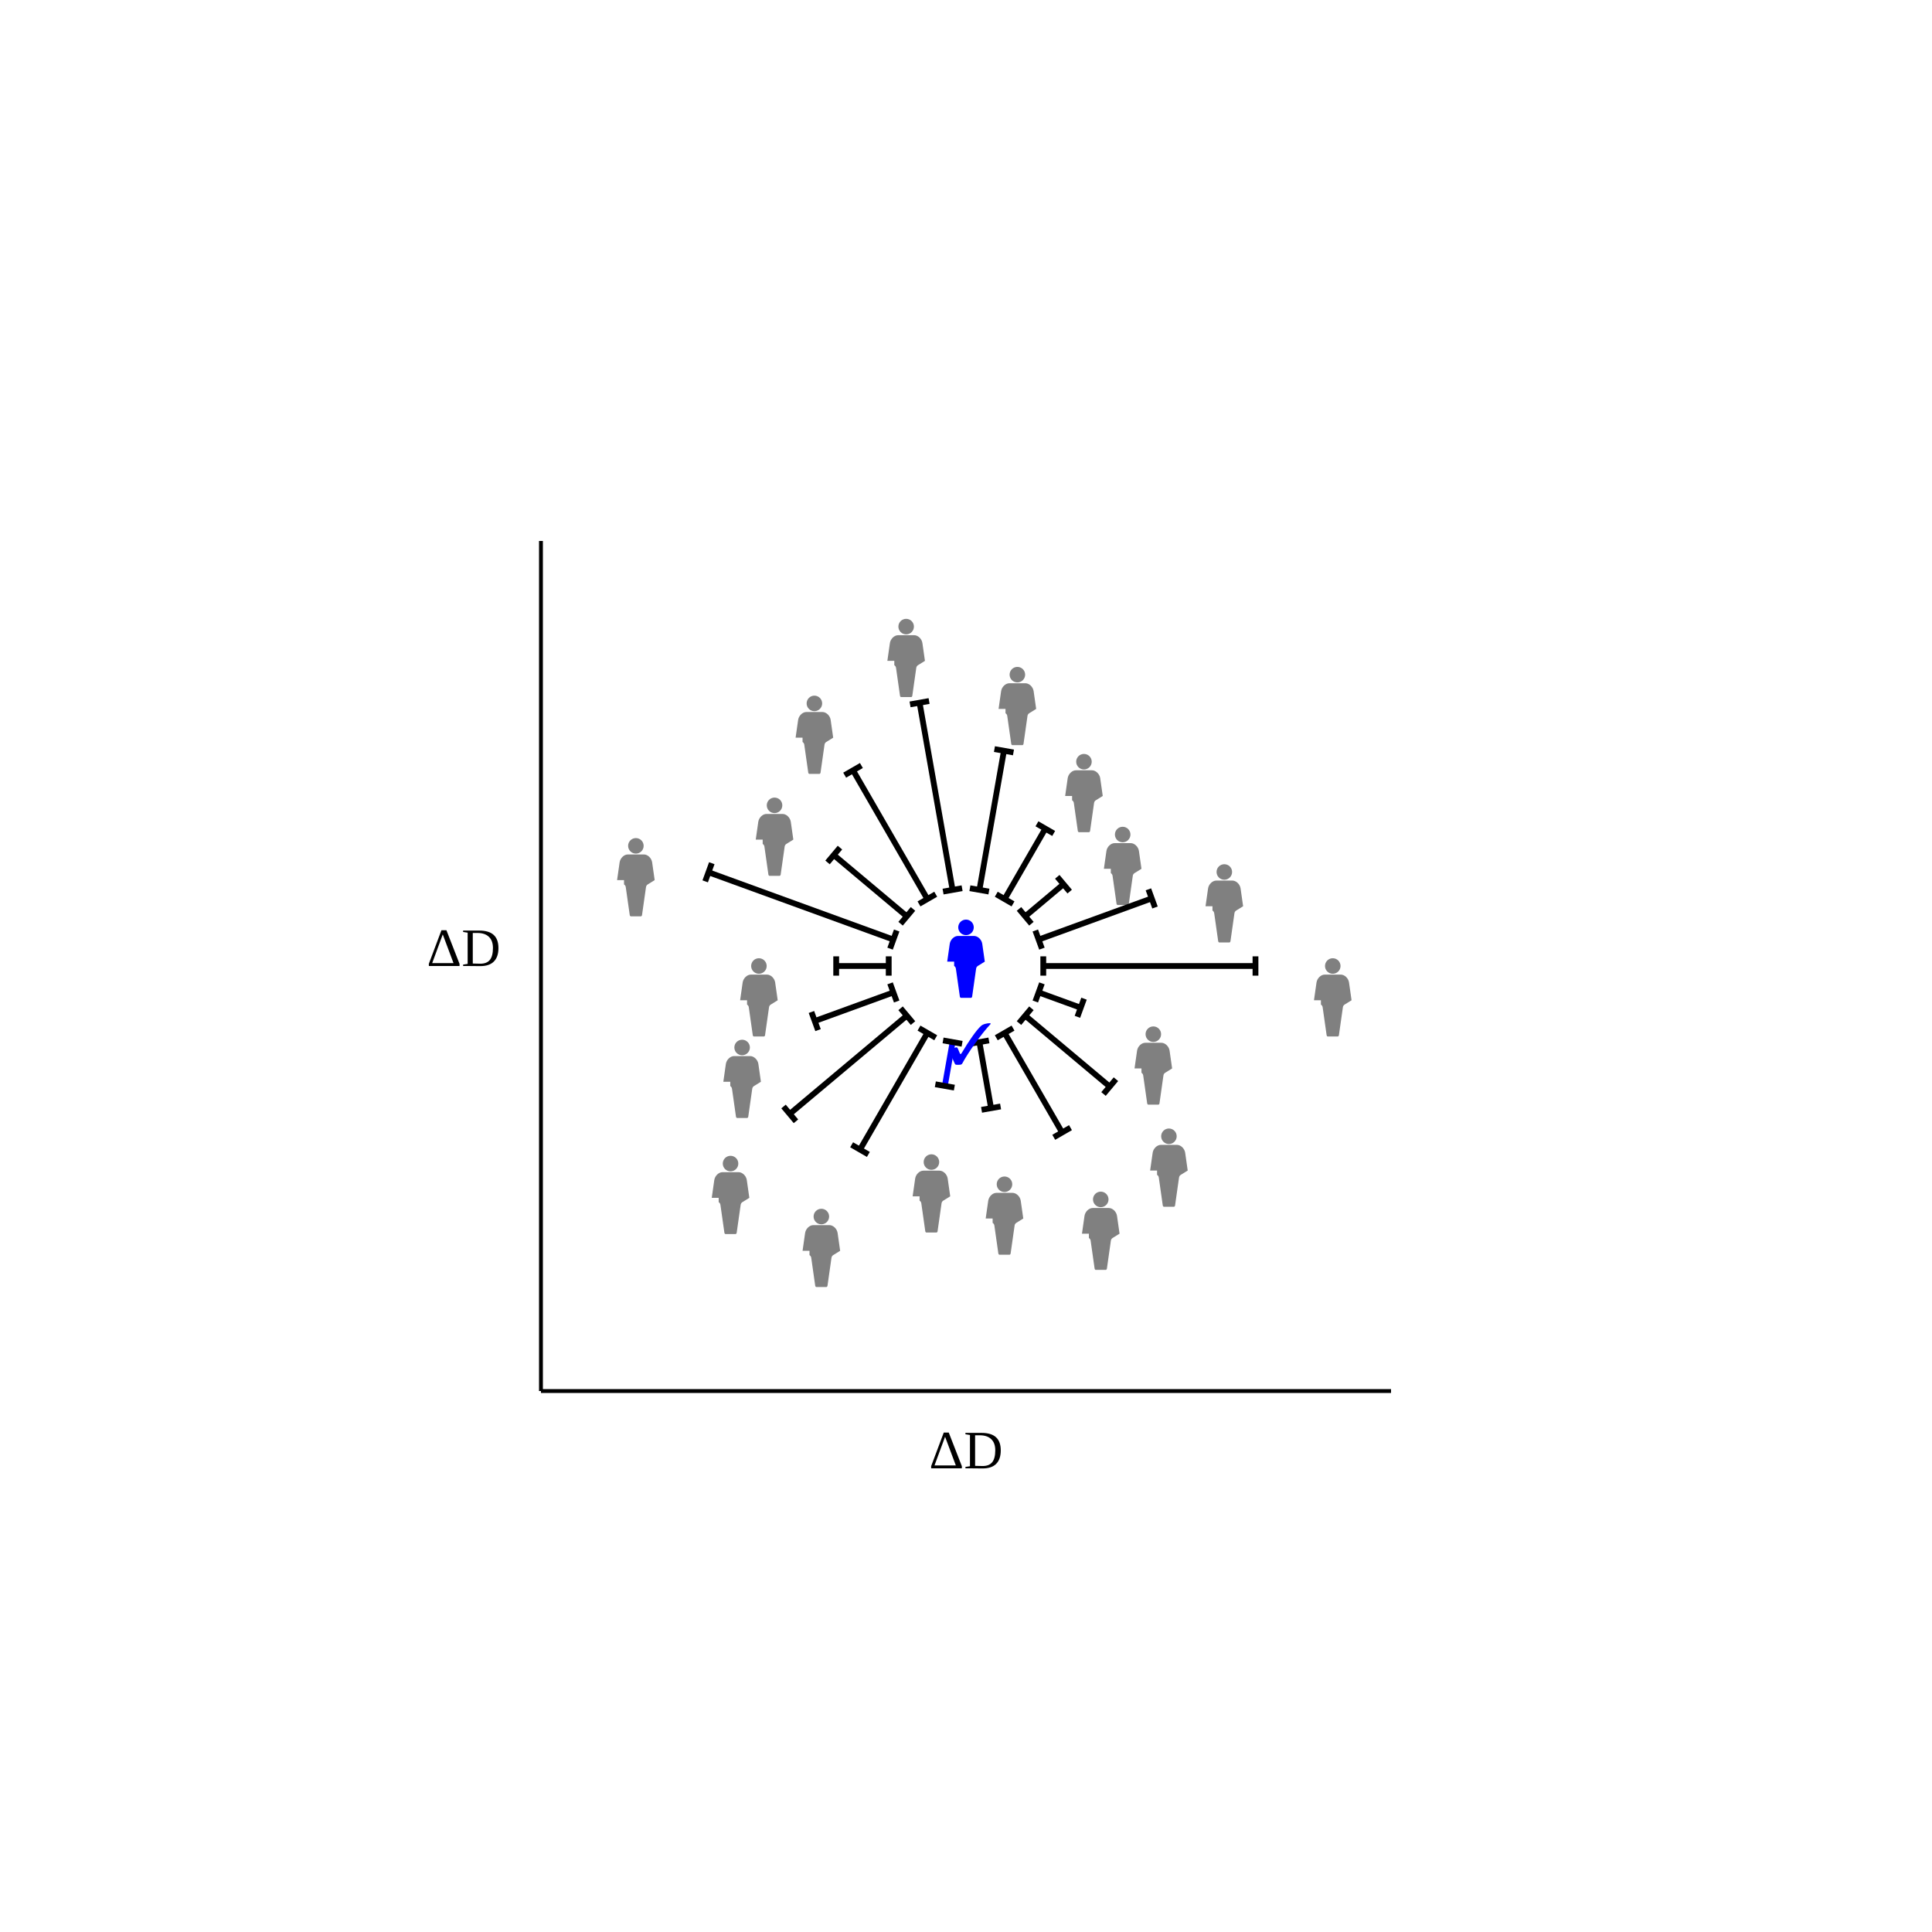
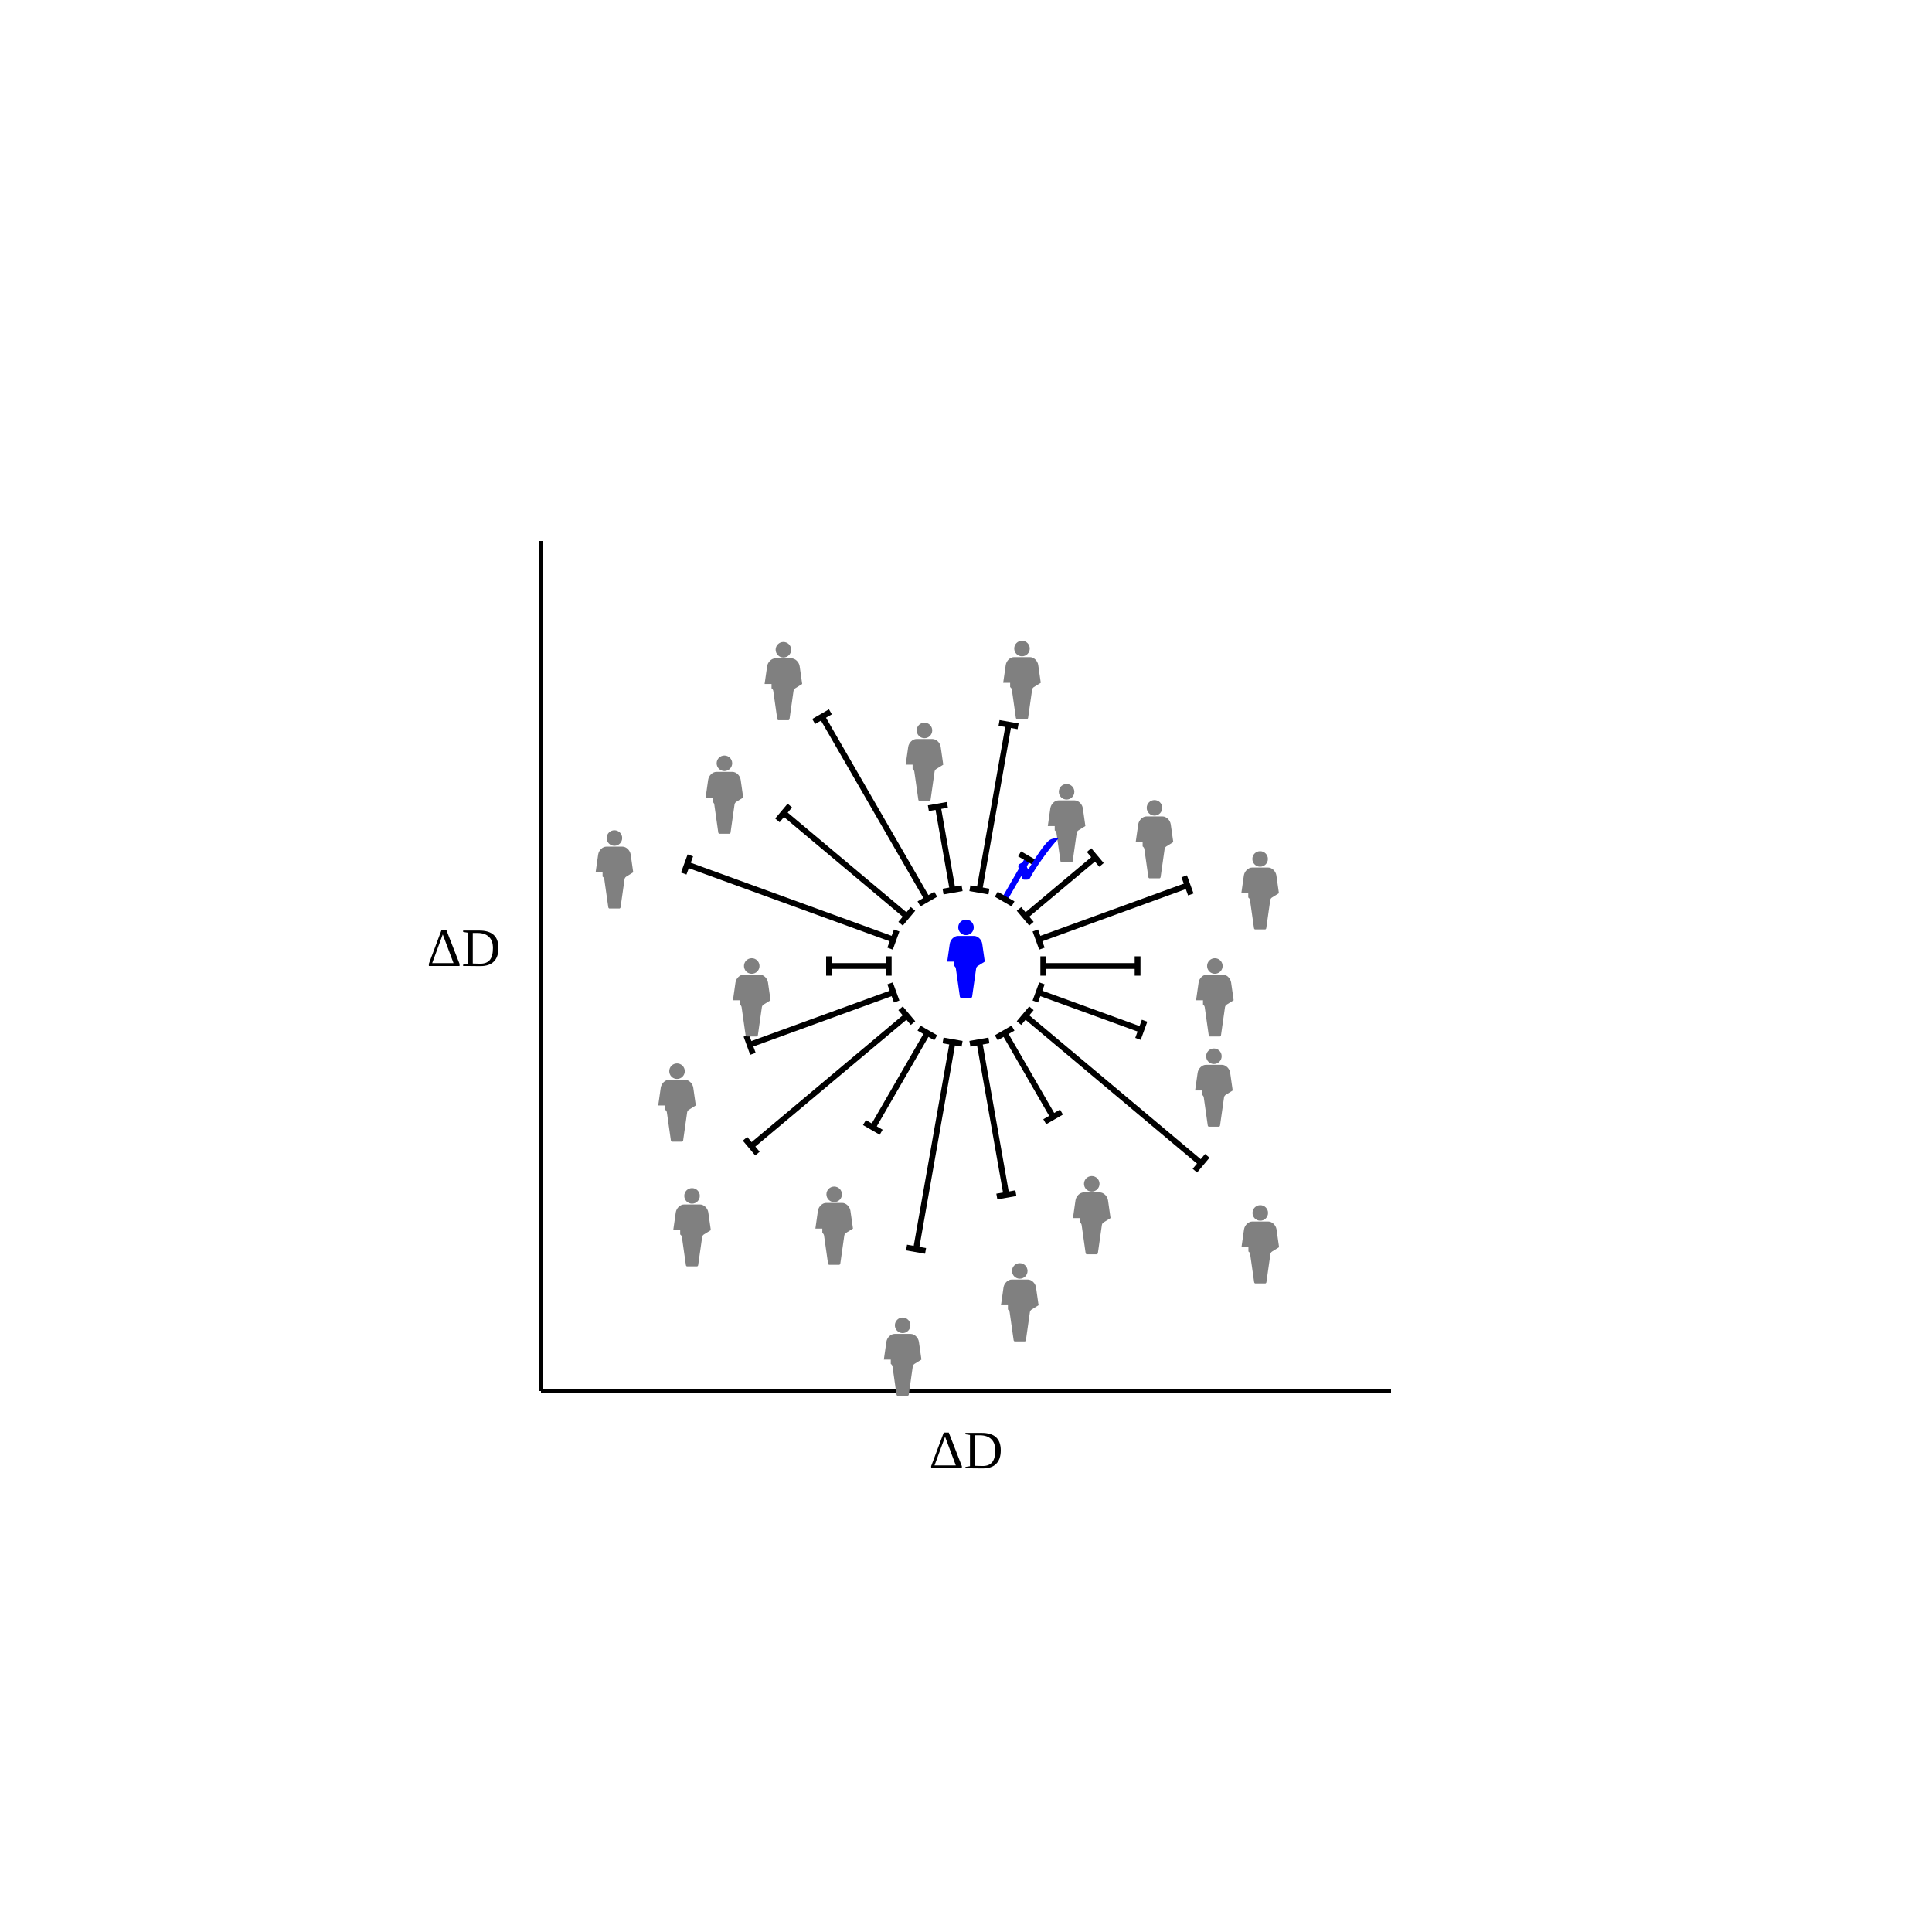
<svg xmlns="http://www.w3.org/2000/svg" baseProfile="full" height="500" version="1.1" width="500">
  <defs />
  <line stroke="black" stroke-width="1" x1="140" x2="360" y1="360" y2="360" />
  <line stroke="black" stroke-width="1" x1="140" x2="140" y1="360" y2="140" />
  <text fill="black" font-size="14" text-anchor="middle" x="250.0" y="380">ΔD</text>
  <text fill="black" font-size="14" text-anchor="middle" x="120" y="250.0">ΔD</text>
  <g fill="blue" transform="translate(235.2963,233.0) scale(0.1)">
    <circle cx="147.037" cy="70.0" r="20.104" />
    <path d="M98.402,158.679 L104.963,112.661 C106.644,101.598 116.398,92.253 126.261,92.253 L167.816,92.253 C177.678,92.253 187.431,101.599 189.099,112.573 L195.672,158.678 L177.719,169.823 C175.284,171.335 173.645,173.846 173.241,176.681 L162.941,249.059 C162.936,249.096 162.93,249.134 162.925,249.171 C162.682,251.034 161.026,252.397 160.255,252.397 L133.818,252.397 C133.047,252.397 131.39,251.035 131.147,249.171 C131.142,249.134 131.136,249.096 131.131,249.059 L120.829,176.681 C120.426,173.845 118.786,171.334 116.352,169.823 V158.679 Z" />
  </g>
-   <g fill="grey" transform="translate(330.2149,243.0) scale(0.1)">
+   <g fill="grey" transform="translate(299.7017,243.0) scale(0.1)">
    <circle cx="147.037" cy="70.0" r="20.104" />
    <path d="M98.402,158.679 L104.963,112.661 C106.644,101.598 116.398,92.253 126.261,92.253 L167.816,92.253 C177.678,92.253 187.431,101.599 189.099,112.573 L195.672,158.678 L177.719,169.823 C175.284,171.335 173.645,173.846 173.241,176.681 L162.941,249.059 C162.936,249.096 162.93,249.134 162.925,249.171 C162.682,251.034 161.026,252.397 160.255,252.397 L133.818,252.397 C133.047,252.397 131.39,251.035 131.147,249.171 C131.142,249.134 131.136,249.096 131.131,249.059 L120.829,176.681 C120.426,173.845 118.786,171.334 116.352,169.823 V158.679 Z" />
  </g>
-   <line stroke="black" stroke-width="1.5" x1="270.0" x2="324.919" y1="250.0" y2="250.0" />
+   <line stroke="black" stroke-width="1.5" x1="270.0" x2="294.405" y1="250.0" y2="250.0" />
  <line stroke="black" stroke-width="1.5" x1="270.0" x2="270.0" y1="252.5" y2="247.5" />
-   <line stroke="black" stroke-width="1.5" x1="324.919" x2="324.919" y1="252.5" y2="247.5" />
-   <g fill="grey" transform="translate(283.7763,260.6453) scale(0.1)">
+   <line stroke="black" stroke-width="1.5" x1="294.405" x2="294.405" y1="252.5" y2="247.5" />
+   <g fill="grey" transform="translate(299.4538,266.3514) scale(0.1)">
    <circle cx="147.037" cy="70.0" r="20.104" />
    <path d="M98.402,158.679 L104.963,112.661 C106.644,101.598 116.398,92.253 126.261,92.253 L167.816,92.253 C177.678,92.253 187.431,101.599 189.099,112.573 L195.672,158.678 L177.719,169.823 C175.284,171.335 173.645,173.846 173.241,176.681 L162.941,249.059 C162.936,249.096 162.93,249.134 162.925,249.171 C162.682,251.034 161.026,252.397 160.255,252.397 L133.818,252.397 C133.047,252.397 131.39,251.035 131.147,249.171 C131.142,249.134 131.136,249.096 131.131,249.059 L120.829,176.681 C120.426,173.845 118.786,171.334 116.352,169.823 V158.679 Z" />
  </g>
-   <line stroke="black" stroke-width="1.5" x1="268.794" x2="279.686" y1="256.84" y2="260.805" />
+   <line stroke="black" stroke-width="1.5" x1="268.794" x2="295.364" y1="256.84" y2="266.511" />
  <line stroke="black" stroke-width="1.5" x1="267.939" x2="269.649" y1="259.19" y2="254.491" />
-   <line stroke="black" stroke-width="1.5" x1="278.831" x2="280.541" y1="263.154" y2="258.456" />
-   <g fill="grey" transform="translate(287.812,287.0659) scale(0.1)">
+   <line stroke="black" stroke-width="1.5" x1="294.509" x2="296.219" y1="268.86" y2="264.162" />
+   <g fill="grey" transform="translate(311.4562,306.9058) scale(0.1)">
    <circle cx="147.037" cy="70.0" r="20.104" />
    <path d="M98.402,158.679 L104.963,112.661 C106.644,101.598 116.398,92.253 126.261,92.253 L167.816,92.253 C177.678,92.253 187.431,101.599 189.099,112.573 L195.672,158.678 L177.719,169.823 C175.284,171.335 173.645,173.846 173.241,176.681 L162.941,249.059 C162.936,249.096 162.93,249.134 162.925,249.171 C162.682,251.034 161.026,252.397 160.255,252.397 L133.818,252.397 C133.047,252.397 131.39,251.035 131.147,249.171 C131.142,249.134 131.136,249.096 131.131,249.059 L120.829,176.681 C120.426,173.845 118.786,171.334 116.352,169.823 V158.679 Z" />
  </g>
-   <line stroke="black" stroke-width="1.5" x1="265.321" x2="287.195" y1="262.856" y2="281.21" />
+   <line stroke="black" stroke-width="1.5" x1="265.321" x2="310.839" y1="262.856" y2="301.05" />
  <line stroke="black" stroke-width="1.5" x1="263.714" x2="266.928" y1="264.771" y2="260.941" />
-   <line stroke="black" stroke-width="1.5" x1="285.588" x2="288.802" y1="283.125" y2="279.295" />
-   <g fill="grey" transform="translate(270.1715,303.4056) scale(0.1)">
+   <line stroke="black" stroke-width="1.5" x1="309.232" x2="312.446" y1="302.965" y2="299.135" />
+   <g fill="grey" transform="translate(267.842,299.3707) scale(0.1)">
    <circle cx="147.037" cy="70.0" r="20.104" />
    <path d="M98.402,158.679 L104.963,112.661 C106.644,101.598 116.398,92.253 126.261,92.253 L167.816,92.253 C177.678,92.253 187.431,101.599 189.099,112.573 L195.672,158.678 L177.719,169.823 C175.284,171.335 173.645,173.846 173.241,176.681 L162.941,249.059 C162.936,249.096 162.93,249.134 162.925,249.171 C162.682,251.034 161.026,252.397 160.255,252.397 L133.818,252.397 C133.047,252.397 131.39,251.035 131.147,249.171 C131.142,249.134 131.136,249.096 131.131,249.059 L120.829,176.681 C120.426,173.845 118.786,171.334 116.352,169.823 V158.679 Z" />
  </g>
-   <line stroke="black" stroke-width="1.5" x1="260.0" x2="274.875" y1="267.321" y2="293.085" />
+   <line stroke="black" stroke-width="1.5" x1="260.0" x2="272.546" y1="267.321" y2="289.05" />
  <line stroke="black" stroke-width="1.5" x1="257.835" x2="262.165" y1="268.571" y2="266.071" />
-   <line stroke="black" stroke-width="1.5" x1="272.71" x2="277.04" y1="294.335" y2="291.835" />
-   <g fill="grey" transform="translate(245.2561,299.4847) scale(0.1)">
+   <line stroke="black" stroke-width="1.5" x1="270.381" x2="274.711" y1="290.3" y2="287.8" />
+   <g fill="grey" transform="translate(249.212,321.9196) scale(0.1)">
    <circle cx="147.037" cy="70.0" r="20.104" />
    <path d="M98.402,158.679 L104.963,112.661 C106.644,101.598 116.398,92.253 126.261,92.253 L167.816,92.253 C177.678,92.253 187.431,101.599 189.099,112.573 L195.672,158.678 L177.719,169.823 C175.284,171.335 173.645,173.846 173.241,176.681 L162.941,249.059 C162.936,249.096 162.93,249.134 162.925,249.171 C162.682,251.034 161.026,252.397 160.255,252.397 L133.818,252.397 C133.047,252.397 131.39,251.035 131.147,249.171 C131.142,249.134 131.136,249.096 131.131,249.059 L120.829,176.681 C120.426,173.845 118.786,171.334 116.352,169.823 V158.679 Z" />
  </g>
-   <line stroke="black" stroke-width="1.5" x1="253.473" x2="256.487" y1="269.696" y2="286.789" />
+   <line stroke="black" stroke-width="1.5" x1="253.473" x2="260.443" y1="269.696" y2="309.223" />
  <line stroke="black" stroke-width="1.5" x1="251.011" x2="255.935" y1="270.13" y2="269.262" />
-   <line stroke="black" stroke-width="1.5" x1="254.025" x2="258.949" y1="287.223" y2="286.354" />
-   <g fill="grey" transform="translate(226.3496,293.739) scale(0.1)">
+   <line stroke="black" stroke-width="1.5" x1="257.981" x2="262.905" y1="309.658" y2="308.789" />
+   <g fill="grey" transform="translate(218.8991,335.9931) scale(0.1)">
    <circle cx="147.037" cy="70.0" r="20.104" />
    <path d="M98.402,158.679 L104.963,112.661 C106.644,101.598 116.398,92.253 126.261,92.253 L167.816,92.253 C177.678,92.253 187.431,101.599 189.099,112.573 L195.672,158.678 L177.719,169.823 C175.284,171.335 173.645,173.846 173.241,176.681 L162.941,249.059 C162.936,249.096 162.93,249.134 162.925,249.171 C162.682,251.034 161.026,252.397 160.255,252.397 L133.818,252.397 C133.047,252.397 131.39,251.035 131.147,249.171 C131.142,249.134 131.136,249.096 131.131,249.059 L120.829,176.681 C120.426,173.845 118.786,171.334 116.352,169.823 V158.679 Z" />
  </g>
-   <line stroke="blue" stroke-width="1.5" x1="246.527" x2="244.526" y1="269.696" y2="281.043" />
+   <line stroke="black" stroke-width="1.5" x1="246.527" x2="237.076" y1="269.696" y2="323.297" />
  <line stroke="black" stroke-width="1.5" x1="244.065" x2="248.989" y1="269.262" y2="270.13" />
-   <line stroke="black" stroke-width="1.5" x1="242.064" x2="246.988" y1="280.609" y2="281.477" />
-   <g fill="grey" transform="translate(197.8628,307.8367) scale(0.1)">
+   <line stroke="black" stroke-width="1.5" x1="234.614" x2="239.538" y1="322.863" y2="323.731" />
+   <g fill="grey" transform="translate(201.181,302.0894) scale(0.1)">
    <circle cx="147.037" cy="70.0" r="20.104" />
    <path d="M98.402,158.679 L104.963,112.661 C106.644,101.598 116.398,92.253 126.261,92.253 L167.816,92.253 C177.678,92.253 187.431,101.599 189.099,112.573 L195.672,158.678 L177.719,169.823 C175.284,171.335 173.645,173.846 173.241,176.681 L162.941,249.059 C162.936,249.096 162.93,249.134 162.925,249.171 C162.682,251.034 161.026,252.397 160.255,252.397 L133.818,252.397 C133.047,252.397 131.39,251.035 131.147,249.171 C131.142,249.134 131.136,249.096 131.131,249.059 L120.829,176.681 C120.426,173.845 118.786,171.334 116.352,169.823 V158.679 Z" />
  </g>
-   <line stroke="black" stroke-width="1.5" x1="240.0" x2="222.567" y1="267.321" y2="297.516" />
+   <line stroke="black" stroke-width="1.5" x1="240.0" x2="225.885" y1="267.321" y2="291.769" />
  <line stroke="black" stroke-width="1.5" x1="237.835" x2="242.165" y1="266.071" y2="268.571" />
-   <line stroke="black" stroke-width="1.5" x1="220.401" x2="224.732" y1="296.266" y2="298.766" />
-   <g fill="grey" transform="translate(174.3602,294.1314) scale(0.1)">
+   <line stroke="black" stroke-width="1.5" x1="223.72" x2="228.05" y1="290.519" y2="293.019" />
+   <g fill="grey" transform="translate(164.3949,302.4933) scale(0.1)">
    <circle cx="147.037" cy="70.0" r="20.104" />
    <path d="M98.402,158.679 L104.963,112.661 C106.644,101.598 116.398,92.253 126.261,92.253 L167.816,92.253 C177.678,92.253 187.431,101.599 189.099,112.573 L195.672,158.678 L177.719,169.823 C175.284,171.335 173.645,173.846 173.241,176.681 L162.941,249.059 C162.936,249.096 162.93,249.134 162.925,249.171 C162.682,251.034 161.026,252.397 160.255,252.397 L133.818,252.397 C133.047,252.397 131.39,251.035 131.147,249.171 C131.142,249.134 131.136,249.096 131.131,249.059 L120.829,176.681 C120.426,173.845 118.786,171.334 116.352,169.823 V158.679 Z" />
  </g>
-   <line stroke="black" stroke-width="1.5" x1="234.679" x2="204.385" y1="262.856" y2="288.276" />
+   <line stroke="black" stroke-width="1.5" x1="234.679" x2="194.42" y1="262.856" y2="296.638" />
  <line stroke="black" stroke-width="1.5" x1="233.072" x2="236.286" y1="260.941" y2="264.771" />
-   <line stroke="black" stroke-width="1.5" x1="202.778" x2="205.992" y1="286.361" y2="290.191" />
-   <g fill="grey" transform="translate(177.3564,264.0884) scale(0.1)">
+   <line stroke="black" stroke-width="1.5" x1="192.813" x2="196.026" y1="294.722" y2="298.553" />
+   <g fill="grey" transform="translate(160.5067,270.2212) scale(0.1)">
    <circle cx="147.037" cy="70.0" r="20.104" />
    <path d="M98.402,158.679 L104.963,112.661 C106.644,101.598 116.398,92.253 126.261,92.253 L167.816,92.253 C177.678,92.253 187.431,101.599 189.099,112.573 L195.672,158.678 L177.719,169.823 C175.284,171.335 173.645,173.846 173.241,176.681 L162.941,249.059 C162.936,249.096 162.93,249.134 162.925,249.171 C162.682,251.034 161.026,252.397 160.255,252.397 L133.818,252.397 C133.047,252.397 131.39,251.035 131.147,249.171 C131.142,249.134 131.136,249.096 131.131,249.059 L120.829,176.681 C120.426,173.845 118.786,171.334 116.352,169.823 V158.679 Z" />
  </g>
-   <line stroke="black" stroke-width="1.5" x1="231.206" x2="210.854" y1="256.84" y2="264.248" />
+   <line stroke="black" stroke-width="1.5" x1="231.206" x2="194.004" y1="256.84" y2="270.381" />
  <line stroke="black" stroke-width="1.5" x1="230.351" x2="232.061" y1="254.491" y2="259.19" />
-   <line stroke="black" stroke-width="1.5" x1="209.999" x2="211.709" y1="261.899" y2="266.597" />
-   <g fill="grey" transform="translate(181.7019,243.0) scale(0.1)">
+   <line stroke="black" stroke-width="1.5" x1="193.149" x2="194.859" y1="268.032" y2="272.73" />
+   <g fill="grey" transform="translate(179.846,243.0) scale(0.1)">
    <circle cx="147.037" cy="70.0" r="20.104" />
    <path d="M98.402,158.679 L104.963,112.661 C106.644,101.598 116.398,92.253 126.261,92.253 L167.816,92.253 C177.678,92.253 187.431,101.599 189.099,112.573 L195.672,158.678 L177.719,169.823 C175.284,171.335 173.645,173.846 173.241,176.681 L162.941,249.059 C162.936,249.096 162.93,249.134 162.925,249.171 C162.682,251.034 161.026,252.397 160.255,252.397 L133.818,252.397 C133.047,252.397 131.39,251.035 131.147,249.171 C131.142,249.134 131.136,249.096 131.131,249.059 L120.829,176.681 C120.426,173.845 118.786,171.334 116.352,169.823 V158.679 Z" />
  </g>
-   <line stroke="black" stroke-width="1.5" x1="230.0" x2="216.406" y1="250.0" y2="250.0" />
+   <line stroke="black" stroke-width="1.5" x1="230.0" x2="214.55" y1="250.0" y2="250.0" />
  <line stroke="black" stroke-width="1.5" x1="230.0" x2="230.0" y1="247.5" y2="252.5" />
-   <line stroke="black" stroke-width="1.5" x1="216.406" x2="216.406" y1="247.5" y2="252.5" />
-   <g fill="grey" transform="translate(149.8618,211.9044) scale(0.1)">
+   <line stroke="black" stroke-width="1.5" x1="214.55" x2="214.55" y1="247.5" y2="252.5" />
+   <g fill="grey" transform="translate(144.3086,209.8832) scale(0.1)">
    <circle cx="147.037" cy="70.0" r="20.104" />
    <path d="M98.402,158.679 L104.963,112.661 C106.644,101.598 116.398,92.253 126.261,92.253 L167.816,92.253 C177.678,92.253 187.431,101.599 189.099,112.573 L195.672,158.678 L177.719,169.823 C175.284,171.335 173.645,173.846 173.241,176.681 L162.941,249.059 C162.936,249.096 162.93,249.134 162.925,249.171 C162.682,251.034 161.026,252.397 160.255,252.397 L133.818,252.397 C133.047,252.397 131.39,251.035 131.147,249.171 C131.142,249.134 131.136,249.096 131.131,249.059 L120.829,176.681 C120.426,173.845 118.786,171.334 116.352,169.823 V158.679 Z" />
  </g>
-   <line stroke="black" stroke-width="1.5" x1="231.206" x2="183.359" y1="243.16" y2="225.745" />
+   <line stroke="black" stroke-width="1.5" x1="231.206" x2="177.806" y1="243.16" y2="223.724" />
  <line stroke="black" stroke-width="1.5" x1="232.061" x2="230.351" y1="240.81" y2="245.509" />
-   <line stroke="black" stroke-width="1.5" x1="184.214" x2="182.504" y1="223.396" y2="228.094" />
-   <g fill="grey" transform="translate(185.746,201.4224) scale(0.1)">
+   <line stroke="black" stroke-width="1.5" x1="178.661" x2="176.951" y1="221.374" y2="226.073" />
+   <g fill="grey" transform="translate(172.7746,190.5381) scale(0.1)">
    <circle cx="147.037" cy="70.0" r="20.104" />
    <path d="M98.402,158.679 L104.963,112.661 C106.644,101.598 116.398,92.253 126.261,92.253 L167.816,92.253 C177.678,92.253 187.431,101.599 189.099,112.573 L195.672,158.678 L177.719,169.823 C175.284,171.335 173.645,173.846 173.241,176.681 L162.941,249.059 C162.936,249.096 162.93,249.134 162.925,249.171 C162.682,251.034 161.026,252.397 160.255,252.397 L133.818,252.397 C133.047,252.397 131.39,251.035 131.147,249.171 C131.142,249.134 131.136,249.096 131.131,249.059 L120.829,176.681 C120.426,173.845 118.786,171.334 116.352,169.823 V158.679 Z" />
  </g>
-   <line stroke="black" stroke-width="1.5" x1="234.679" x2="215.771" y1="237.144" y2="221.278" />
+   <line stroke="black" stroke-width="1.5" x1="234.679" x2="202.799" y1="237.144" y2="210.394" />
  <line stroke="black" stroke-width="1.5" x1="236.286" x2="233.072" y1="235.229" y2="239.059" />
-   <line stroke="black" stroke-width="1.5" x1="217.378" x2="214.164" y1="219.363" y2="223.193" />
-   <g fill="grey" transform="translate(196.061,175.0424) scale(0.1)">
+   <line stroke="black" stroke-width="1.5" x1="204.406" x2="201.192" y1="208.479" y2="212.309" />
+   <g fill="grey" transform="translate(188.039,161.148) scale(0.1)">
    <circle cx="147.037" cy="70.0" r="20.104" />
    <path d="M98.402,158.679 L104.963,112.661 C106.644,101.598 116.398,92.253 126.261,92.253 L167.816,92.253 C177.678,92.253 187.431,101.599 189.099,112.573 L195.672,158.678 L177.719,169.823 C175.284,171.335 173.645,173.846 173.241,176.681 L162.941,249.059 C162.936,249.096 162.93,249.134 162.925,249.171 C162.682,251.034 161.026,252.397 160.255,252.397 L133.818,252.397 C133.047,252.397 131.39,251.035 131.147,249.171 C131.142,249.134 131.136,249.096 131.131,249.059 L120.829,176.681 C120.426,173.845 118.786,171.334 116.352,169.823 V158.679 Z" />
  </g>
-   <line stroke="black" stroke-width="1.5" x1="240.0" x2="220.765" y1="232.679" y2="199.363" />
+   <line stroke="black" stroke-width="1.5" x1="240.0" x2="212.743" y1="232.679" y2="185.468" />
  <line stroke="black" stroke-width="1.5" x1="242.165" x2="237.835" y1="231.429" y2="233.929" />
-   <line stroke="black" stroke-width="1.5" x1="222.93" x2="218.6" y1="198.113" y2="200.613" />
-   <g fill="grey" transform="translate(219.8083,155.1629) scale(0.1)">
+   <line stroke="black" stroke-width="1.5" x1="214.908" x2="210.578" y1="184.218" y2="186.718" />
+   <g fill="grey" transform="translate(224.5459,182.0312) scale(0.1)">
    <circle cx="147.037" cy="70.0" r="20.104" />
    <path d="M98.402,158.679 L104.963,112.661 C106.644,101.598 116.398,92.253 126.261,92.253 L167.816,92.253 C177.678,92.253 187.431,101.599 189.099,112.573 L195.672,158.678 L177.719,169.823 C175.284,171.335 173.645,173.846 173.241,176.681 L162.941,249.059 C162.936,249.096 162.93,249.134 162.925,249.171 C162.682,251.034 161.026,252.397 160.255,252.397 L133.818,252.397 C133.047,252.397 131.39,251.035 131.147,249.171 C131.142,249.134 131.136,249.096 131.131,249.059 L120.829,176.681 C120.426,173.845 118.786,171.334 116.352,169.823 V158.679 Z" />
  </g>
-   <line stroke="black" stroke-width="1.5" x1="246.527" x2="237.985" y1="230.304" y2="181.859" />
+   <line stroke="black" stroke-width="1.5" x1="246.527" x2="242.723" y1="230.304" y2="208.727" />
  <line stroke="black" stroke-width="1.5" x1="248.989" x2="244.065" y1="229.87" y2="230.738" />
-   <line stroke="black" stroke-width="1.5" x1="240.447" x2="235.523" y1="181.425" y2="182.293" />
-   <g fill="grey" transform="translate(248.5912,167.6008) scale(0.1)">
+   <line stroke="black" stroke-width="1.5" x1="245.185" x2="240.26" y1="208.293" y2="209.161" />
+   <g fill="grey" transform="translate(249.7841,160.8354) scale(0.1)">
    <circle cx="147.037" cy="70.0" r="20.104" />
    <path d="M98.402,158.679 L104.963,112.661 C106.644,101.598 116.398,92.253 126.261,92.253 L167.816,92.253 C177.678,92.253 187.431,101.599 189.099,112.573 L195.672,158.678 L177.719,169.823 C175.284,171.335 173.645,173.846 173.241,176.681 L162.941,249.059 C162.936,249.096 162.93,249.134 162.925,249.171 C162.682,251.034 161.026,252.397 160.255,252.397 L133.818,252.397 C133.047,252.397 131.39,251.035 131.147,249.171 C131.142,249.134 131.136,249.096 131.131,249.059 L120.829,176.681 C120.426,173.845 118.786,171.334 116.352,169.823 V158.679 Z" />
  </g>
-   <line stroke="black" stroke-width="1.5" x1="253.473" x2="259.822" y1="230.304" y2="194.297" />
+   <line stroke="black" stroke-width="1.5" x1="253.473" x2="261.015" y1="230.304" y2="187.532" />
  <line stroke="black" stroke-width="1.5" x1="255.935" x2="251.011" y1="230.738" y2="229.87" />
-   <line stroke="black" stroke-width="1.5" x1="262.284" x2="257.36" y1="194.731" y2="193.863" />
-   <g fill="grey" transform="translate(265.8223,190.1274) scale(0.1)">
+   <line stroke="black" stroke-width="1.5" x1="263.477" x2="258.553" y1="187.966" y2="187.097" />
+   <g fill="grey" transform="translate(261.3274,197.9129) scale(0.1)">
    <circle cx="147.037" cy="70.0" r="20.104" />
    <path d="M98.402,158.679 L104.963,112.661 C106.644,101.598 116.398,92.253 126.261,92.253 L167.816,92.253 C177.678,92.253 187.431,101.599 189.099,112.573 L195.672,158.678 L177.719,169.823 C175.284,171.335 173.645,173.846 173.241,176.681 L162.941,249.059 C162.936,249.096 162.93,249.134 162.925,249.171 C162.682,251.034 161.026,252.397 160.255,252.397 L133.818,252.397 C133.047,252.397 131.39,251.035 131.147,249.171 C131.142,249.134 131.136,249.096 131.131,249.059 L120.829,176.681 C120.426,173.845 118.786,171.334 116.352,169.823 V158.679 Z" />
  </g>
-   <line stroke="black" stroke-width="1.5" x1="260.0" x2="270.526" y1="232.679" y2="214.448" />
+   <line stroke="blue" stroke-width="1.5" x1="260.0" x2="266.031" y1="232.679" y2="222.233" />
  <line stroke="black" stroke-width="1.5" x1="262.165" x2="257.835" y1="233.929" y2="231.429" />
-   <line stroke="black" stroke-width="1.5" x1="272.691" x2="268.361" y1="215.698" y2="213.198" />
-   <g fill="grey" transform="translate(275.8445,208.976) scale(0.1)">
+   <line stroke="black" stroke-width="1.5" x1="268.196" x2="263.866" y1="223.483" y2="220.983" />
+   <g fill="grey" transform="translate(284.0775,202.0677) scale(0.1)">
    <circle cx="147.037" cy="70.0" r="20.104" />
    <path d="M98.402,158.679 L104.963,112.661 C106.644,101.598 116.398,92.253 126.261,92.253 L167.816,92.253 C177.678,92.253 187.431,101.599 189.099,112.573 L195.672,158.678 L177.719,169.823 C175.284,171.335 173.645,173.846 173.241,176.681 L162.941,249.059 C162.936,249.096 162.93,249.134 162.925,249.171 C162.682,251.034 161.026,252.397 160.255,252.397 L133.818,252.397 C133.047,252.397 131.39,251.035 131.147,249.171 C131.142,249.134 131.136,249.096 131.131,249.059 L120.829,176.681 C120.426,173.845 118.786,171.334 116.352,169.823 V158.679 Z" />
  </g>
-   <line stroke="black" stroke-width="1.5" x1="265.321" x2="275.227" y1="237.144" y2="228.832" />
+   <line stroke="black" stroke-width="1.5" x1="265.321" x2="283.46" y1="237.144" y2="221.923" />
  <line stroke="black" stroke-width="1.5" x1="266.928" x2="263.714" y1="239.059" y2="235.229" />
-   <line stroke="black" stroke-width="1.5" x1="276.834" x2="273.62" y1="230.747" y2="226.917" />
-   <g fill="grey" transform="translate(302.1511,218.6668) scale(0.1)">
+   <line stroke="black" stroke-width="1.5" x1="285.067" x2="281.853" y1="223.839" y2="220.008" />
+   <g fill="grey" transform="translate(311.4158,215.2948) scale(0.1)">
    <circle cx="147.037" cy="70.0" r="20.104" />
    <path d="M98.402,158.679 L104.963,112.661 C106.644,101.598 116.398,92.253 126.261,92.253 L167.816,92.253 C177.678,92.253 187.431,101.599 189.099,112.573 L195.672,158.678 L177.719,169.823 C175.284,171.335 173.645,173.846 173.241,176.681 L162.941,249.059 C162.936,249.096 162.93,249.134 162.925,249.171 C162.682,251.034 161.026,252.397 160.255,252.397 L133.818,252.397 C133.047,252.397 131.39,251.035 131.147,249.171 C131.142,249.134 131.136,249.096 131.131,249.059 L120.829,176.681 C120.426,173.845 118.786,171.334 116.352,169.823 V158.679 Z" />
  </g>
-   <line stroke="black" stroke-width="1.5" x1="268.794" x2="298.061" y1="243.16" y2="232.507" />
+   <line stroke="black" stroke-width="1.5" x1="268.794" x2="307.326" y1="243.16" y2="229.135" />
  <line stroke="black" stroke-width="1.5" x1="269.649" x2="267.939" y1="245.509" y2="240.81" />
-   <line stroke="black" stroke-width="1.5" x1="298.916" x2="297.206" y1="234.856" y2="230.158" />
-   <text fill="blue" font-size="15px" font-weight="bold" x="245.527" y="275.37">✓</text>
+   <line stroke="black" stroke-width="1.5" x1="308.181" x2="306.471" y1="231.484" y2="226.786" />
+   <text fill="blue" font-size="15px" font-weight="bold" x="263.016" y="227.456">✓</text>
</svg>
